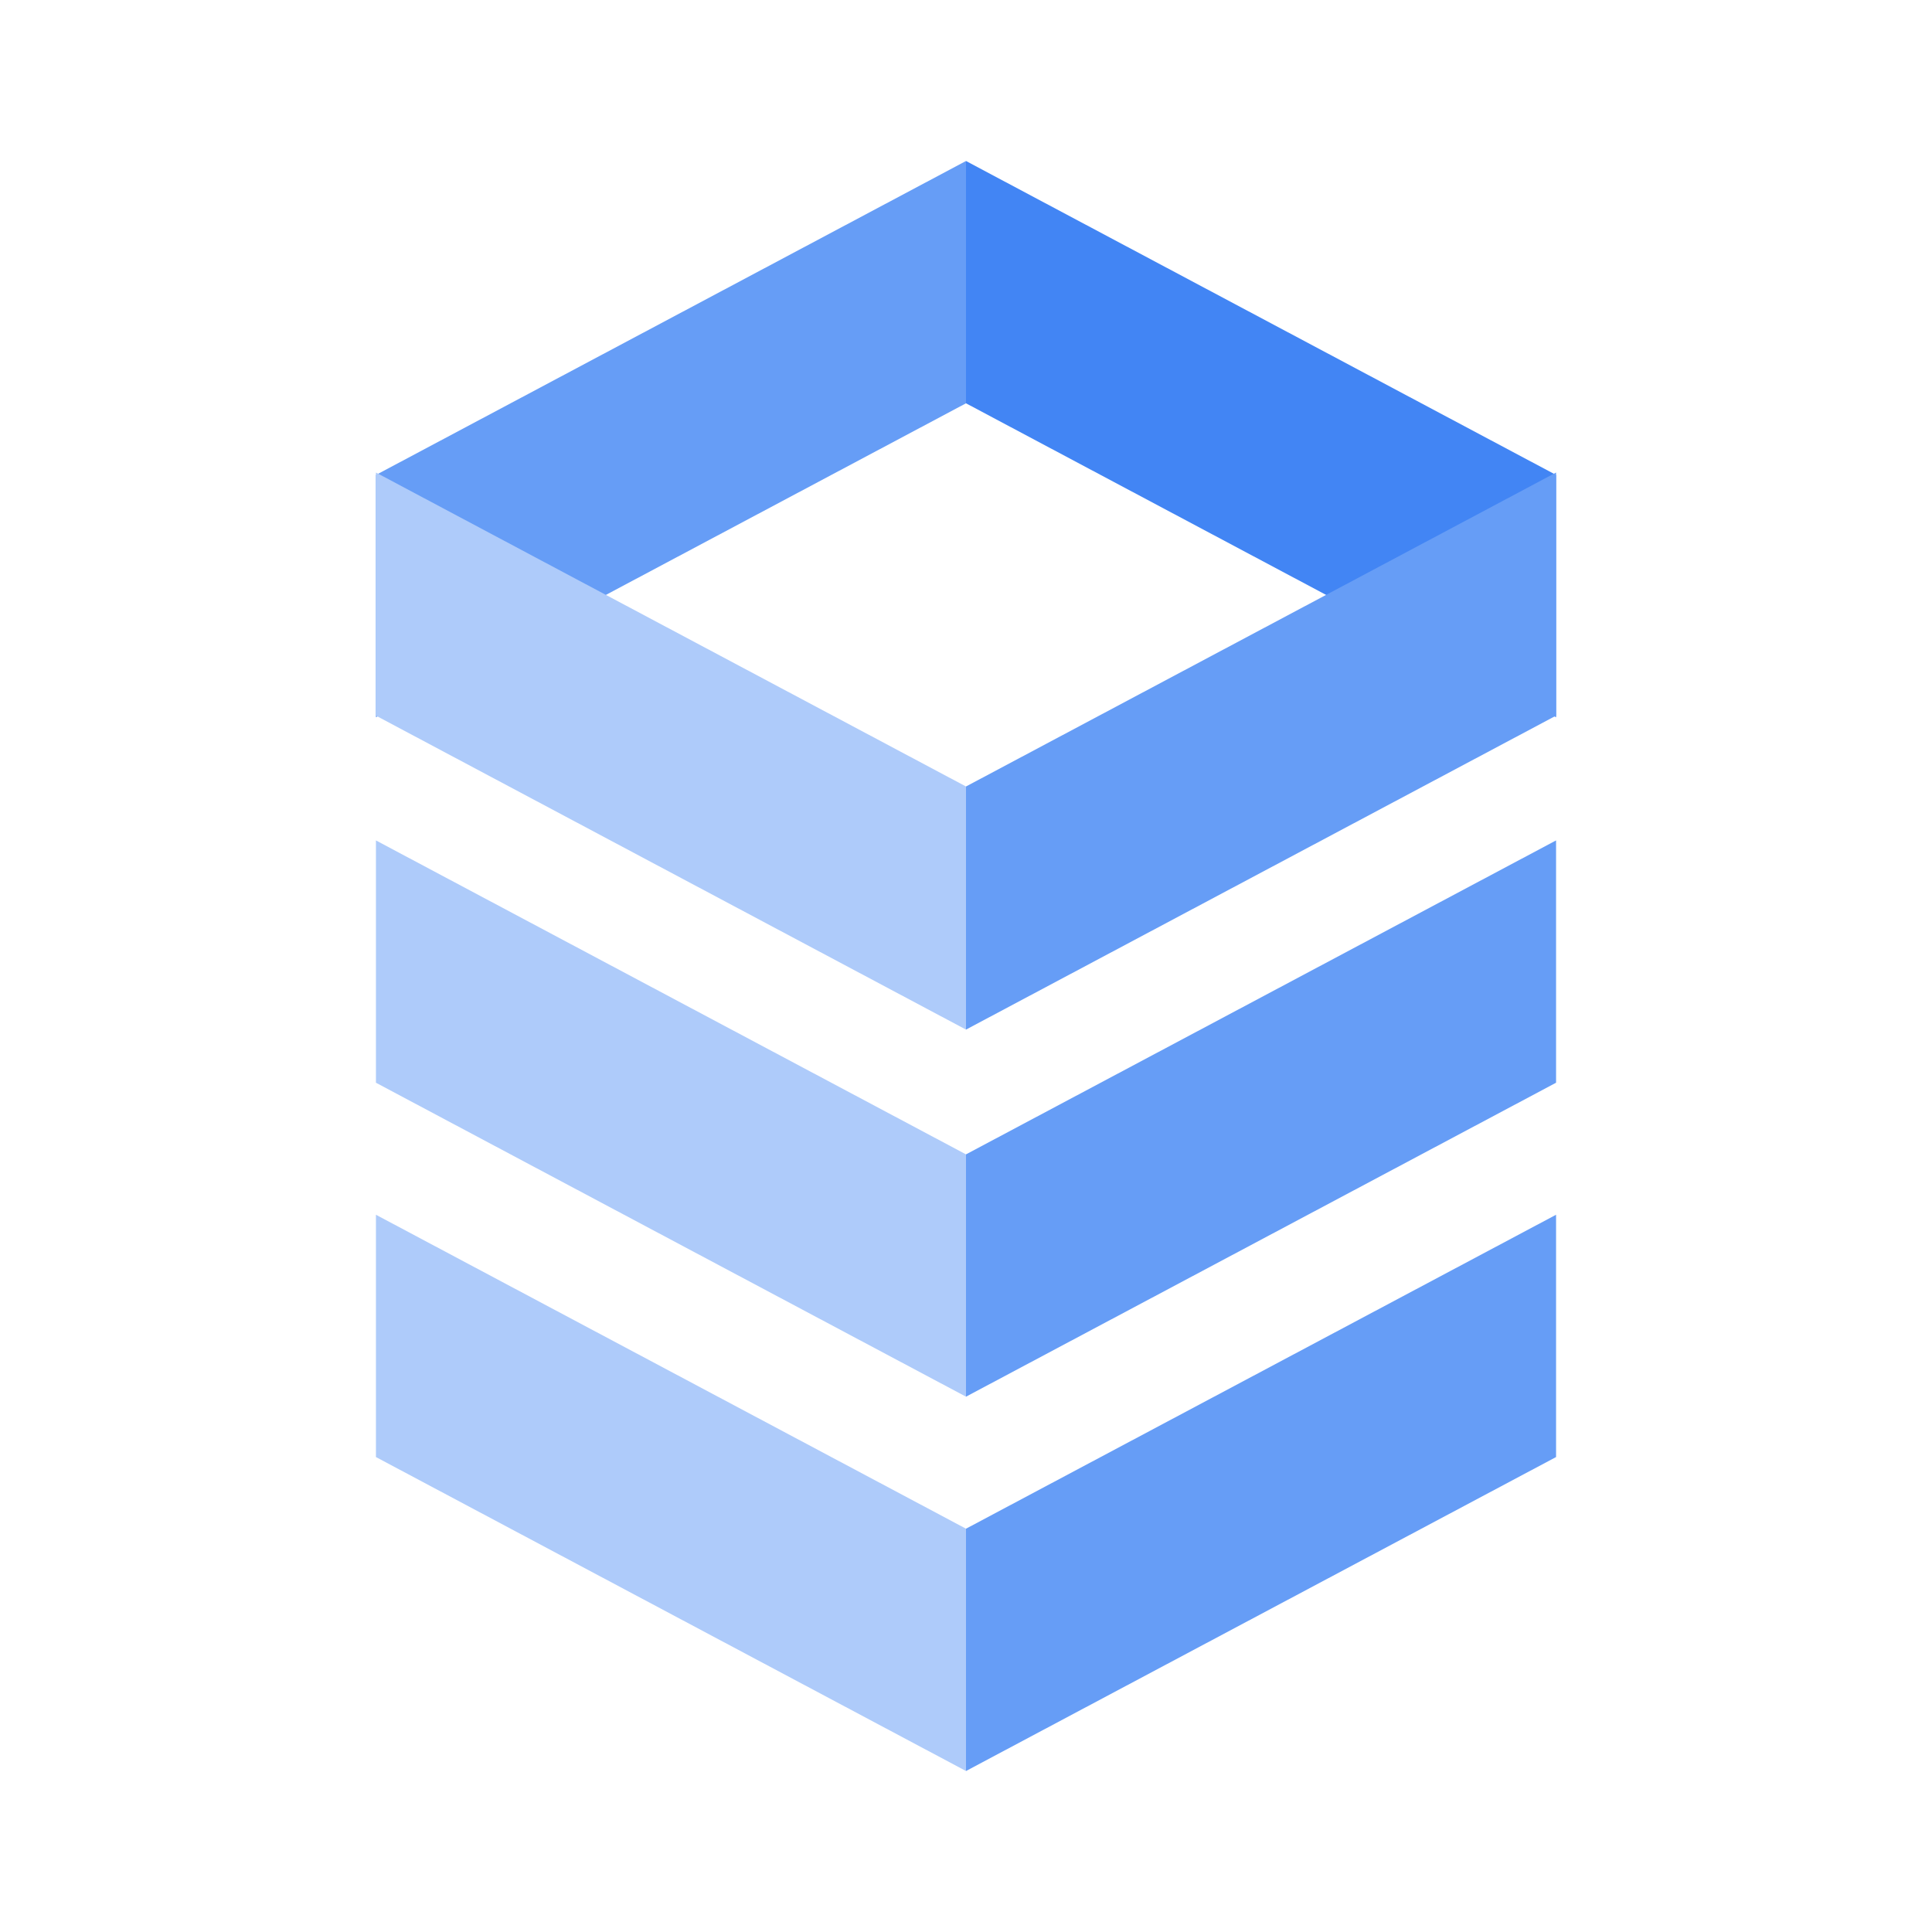
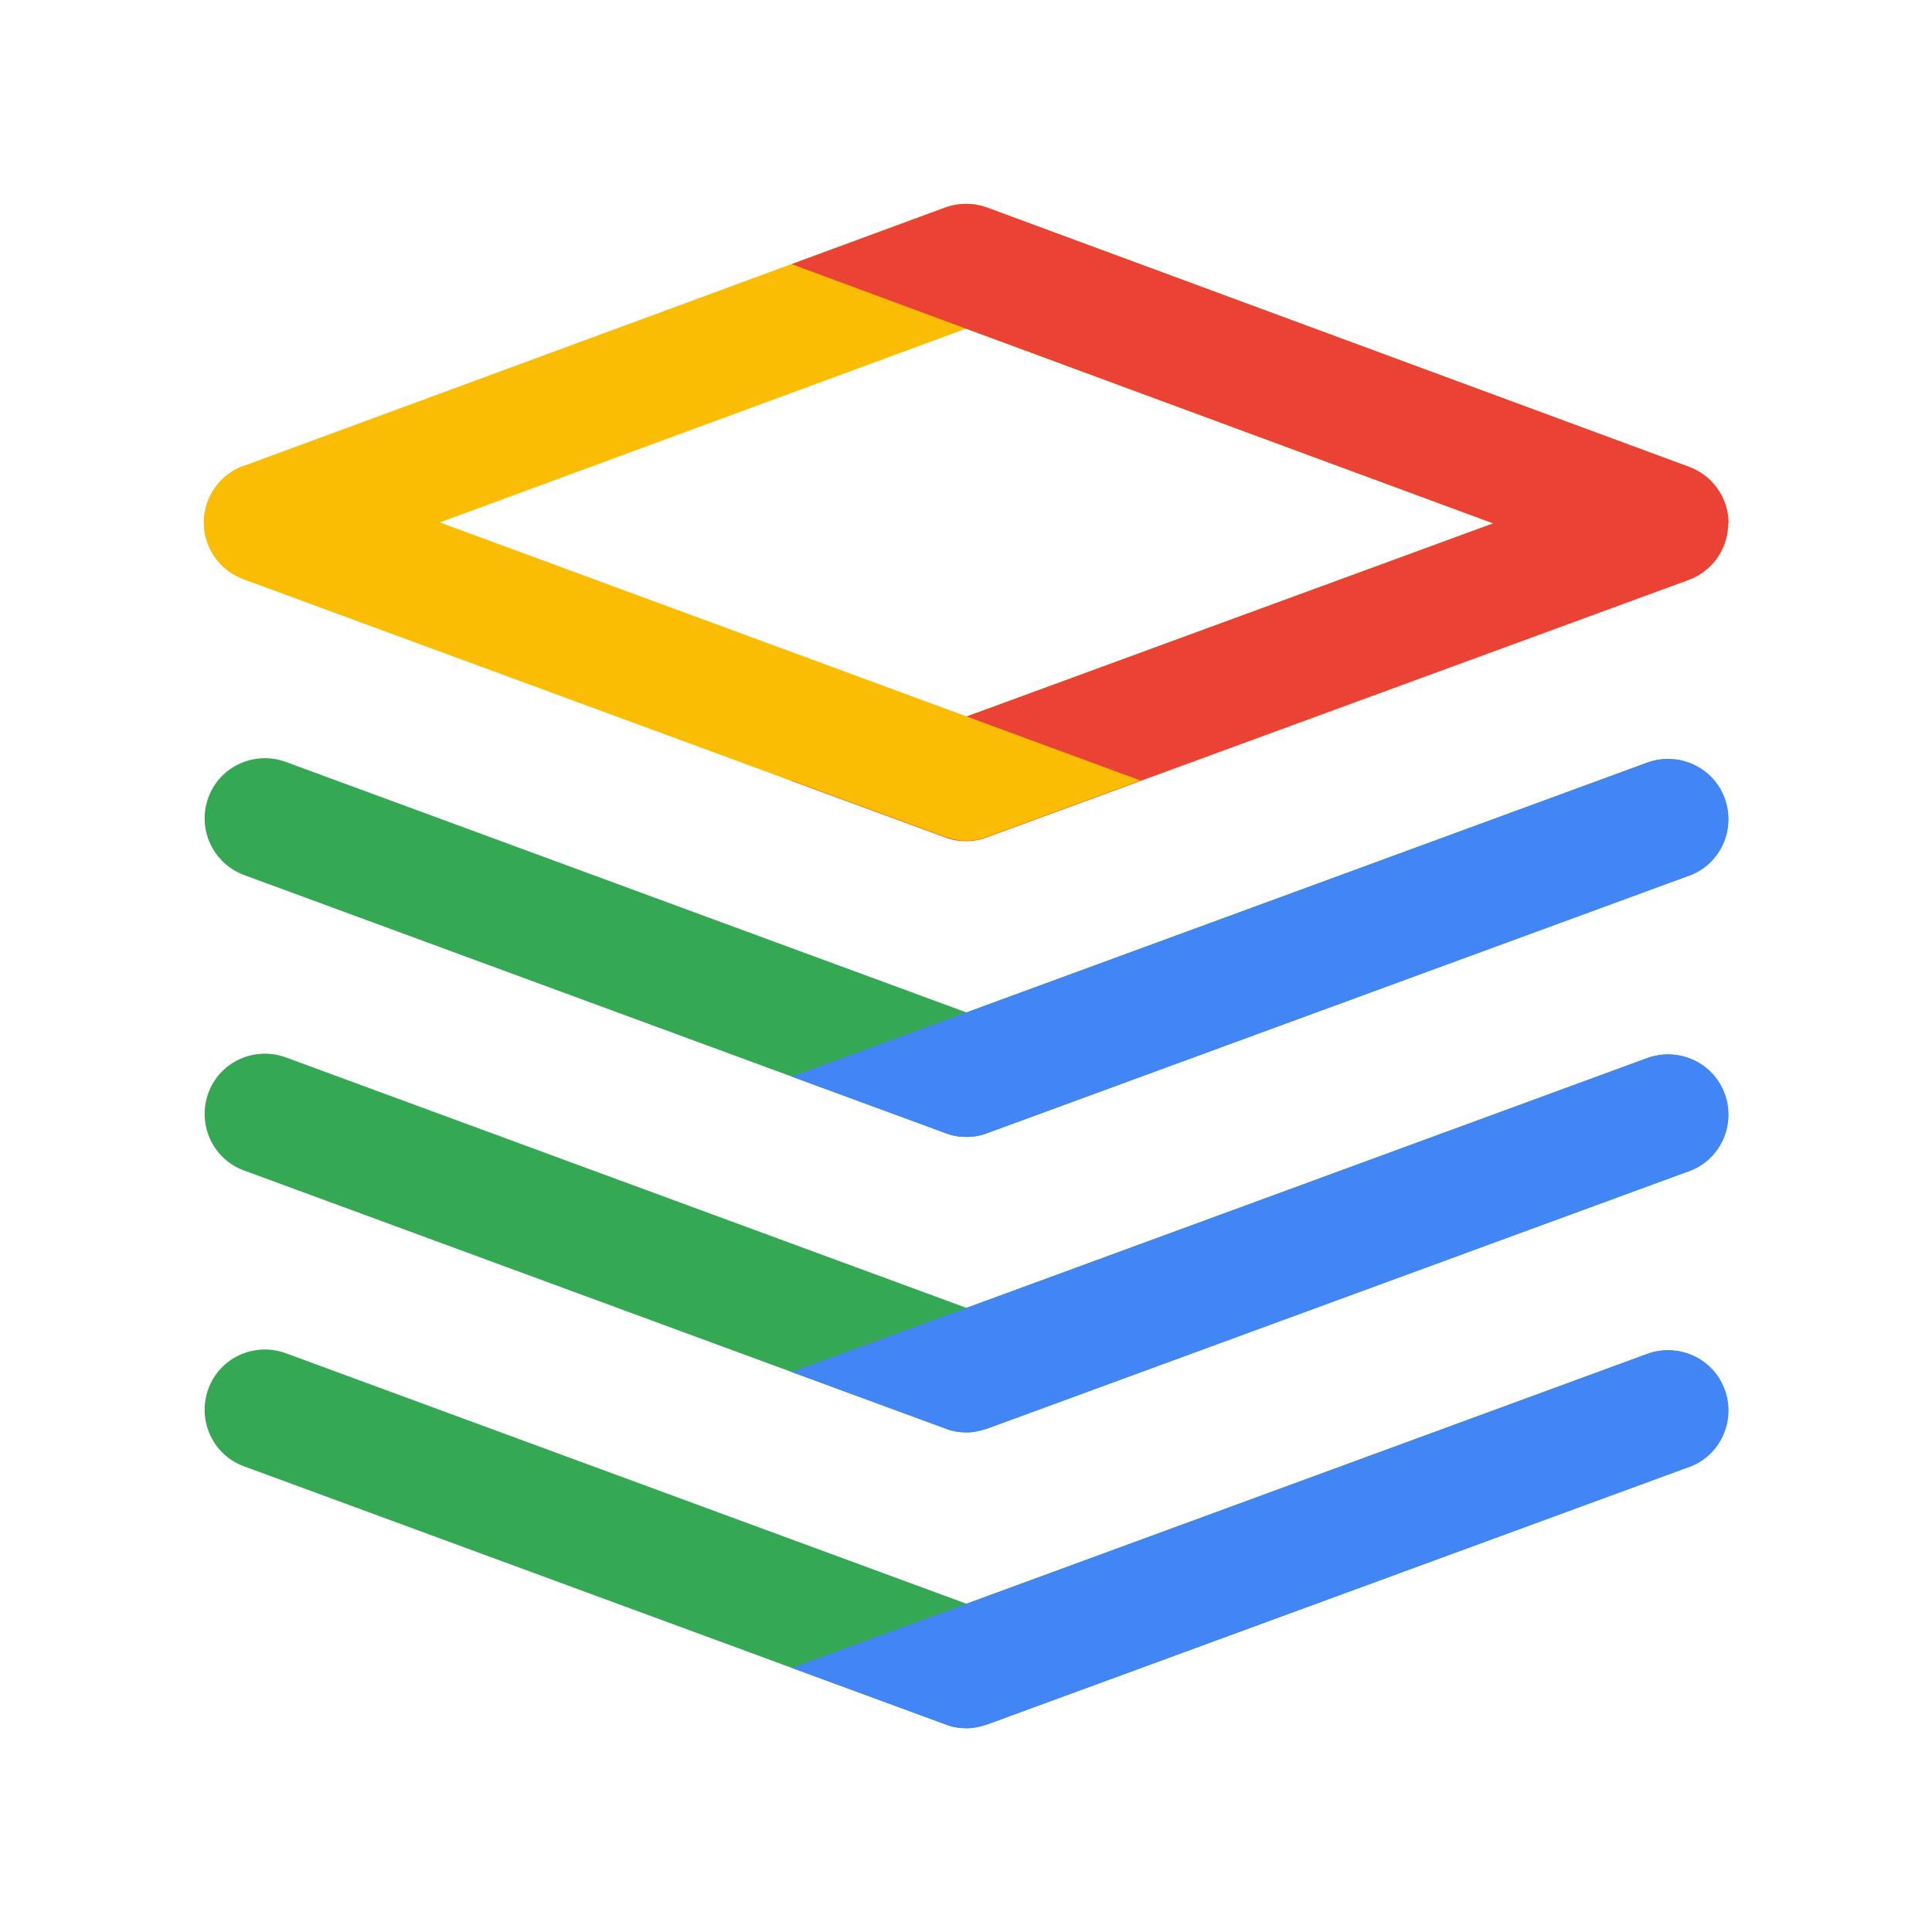
- <svg xmlns="http://www.w3.org/2000/svg" width="1em" height="1em" viewBox="0 0 24 24">
-   <g fill-rule="evenodd">
-     <path fill="#aecbfa" d="M4.67 10.44v3.01l7.33 3.9v-3.01zm0 4.65v3.01L12 22v-3.01z" />
-     <path fill="#669df6" d="m12 17.35l7.33-3.9v-3.01L12 14.34zM12 22l7.33-3.9v-3.01L12 18.99z" />
-     <path fill="#4285f4" d="M19.33 8.91V5.9L12 2v3.01z" />
-     <path fill="#669df6" d="M12 2L4.67 5.9v3.01L12 5.01z" />
-     <path fill="#aecbfa" d="M4.67 5.87v3.02l7.33 3.9V9.77z" />
-     <path fill="#669df6" d="m12 12.79l7.33-3.9V5.87L12 9.77z" />
+ <svg xmlns="http://www.w3.org/2000/svg" id="standard_product_icon" version="1.1" viewBox="0 0 512 512">
+   <defs>
+     <style>
+       .st0 {
+         fill: none;
+       }
+ 
+       .st1 {
+         fill: #4285f4;
+       }
+ 
+       .st2 {
+         fill: #34a853;
+       }
+ 
+       .st3 {
+         fill: #fbbc04;
+       }
+ 
+       .st4 {
+         fill: #ea4335;
+       }
+     </style>
+   </defs>
+   <g id="bounding_box">
+     <rect class="st0" width="512" height="512" />
+   </g>
+   <g id="art">
+     <path class="st3" d="M447.5,123.7l-186-68.7c-3.6-1.3-7.5-1.3-11.1,0l-40.7,15-145.2,53.5c-6.3,2.3-10.5,8.3-10.5,15s4.2,12.7,10.5,15l145.1,53.4s0,0,0,0l40.8,15c1.8.6,3.7,1,5.5,1s3.7-.3,5.5-1l185.9-68.2c6.3-2.3,10.5-8.3,10.5-15,0-6.7-4.2-12.7-10.5-15h0ZM256,189.9l-139.6-51.4,139.6-51.4,139.7,51.6-139.6,51.2Z" />
+     <path class="st2" d="M447.5,388.8l-185.9,68.2c-1.8.6-3.6,1-5.5,1s-3.7-.3-5.5-1l-40.8-15h0l-145.1-53.4c-8.3-3-12.5-12.2-9.5-20.5,3-8.3,12.2-12.5,20.5-9.5l180.4,66.4,180.4-66.2c8.3-3,17.5,1.2,20.5,9.5,3,8.3-1.2,17.5-9.5,20.5h0Z" />
+     <path class="st2" d="M447.5,310.4l-185.9,68.2c-1.8.6-3.6,1-5.5,1s-3.7-.3-5.5-1l-40.8-15h0l-145.1-53.4c-8.3-3-12.5-12.2-9.5-20.5,3-8.3,12.2-12.5,20.5-9.5l180.4,66.4,180.4-66.2c8.3-3,17.5,1.2,20.5,9.5,3,8.3-1.2,17.5-9.5,20.5h0Z" />
+     <path class="st2" d="M447.5,232.1l-185.9,68.2c-1.8.7-3.6,1-5.5,1s-3.7-.3-5.5-1l-40.8-15h0l-145.1-53.4c-8.3-3.1-12.5-12.2-9.5-20.5,3-8.3,12.2-12.5,20.5-9.5l180.4,66.4,180.4-66.2c8.3-3,17.5,1.2,20.5,9.5,3,8.3-1.2,17.5-9.5,20.5h0Z" />
+     <path class="st4" d="M458,138.7c0,6.7-4.2,12.7-10.5,15l-186,68.2c-1.8.7-3.6,1-5.5,1s-3.7-.3-5.5-1l-40.8-15h0s46.4-17,46.4-17l139.6-51.2-139.7-51.6-46.2-17.1,40.7-15c3.6-1.3,7.5-1.3,11.1,0l186,68.7c6.3,2.3,10.5,8.3,10.5,15h0Z" />
+     <path class="st1" d="M447.5,388.8l-185.9,68.2c-1.8.6-3.6,1-5.5,1s-3.7-.3-5.5-1l-40.8-15,46.4-17,180.4-66.2c8.3-3,17.5,1.2,20.5,9.5,3,8.3-1.2,17.5-9.5,20.5h0Z" />
+     <path class="st1" d="M447.5,310.4l-185.9,68.2c-1.8.6-3.6,1-5.5,1s-3.7-.3-5.5-1l-40.8-15h0l46.4-17,180.4-66.2c8.3-3,17.5,1.2,20.5,9.5,3,8.3-1.2,17.5-9.5,20.5Z" />
+     <path class="st1" d="M447.5,232.1l-185.9,68.2c-1.8.7-3.6,1-5.5,1s-3.7-.3-5.5-1l-40.8-15h0l46.4-17,180.4-66.2c8.3-3,17.5,1.2,20.5,9.5,3,8.3-1.2,17.5-9.5,20.5h0Z" />
+     <path class="st3" d="M302.4,206.9l-186-68.5-51.8-15c-6.3,2.3-10.5,8.3-10.5,15s4.2,12.7,10.5,15l145.1,53.4s0,0,0,0l40.8,15c1.8.6,3.7,1,5.5,1s3.7-.3,5.5-1l40.9-15h0Z" />
  </g>
</svg>
